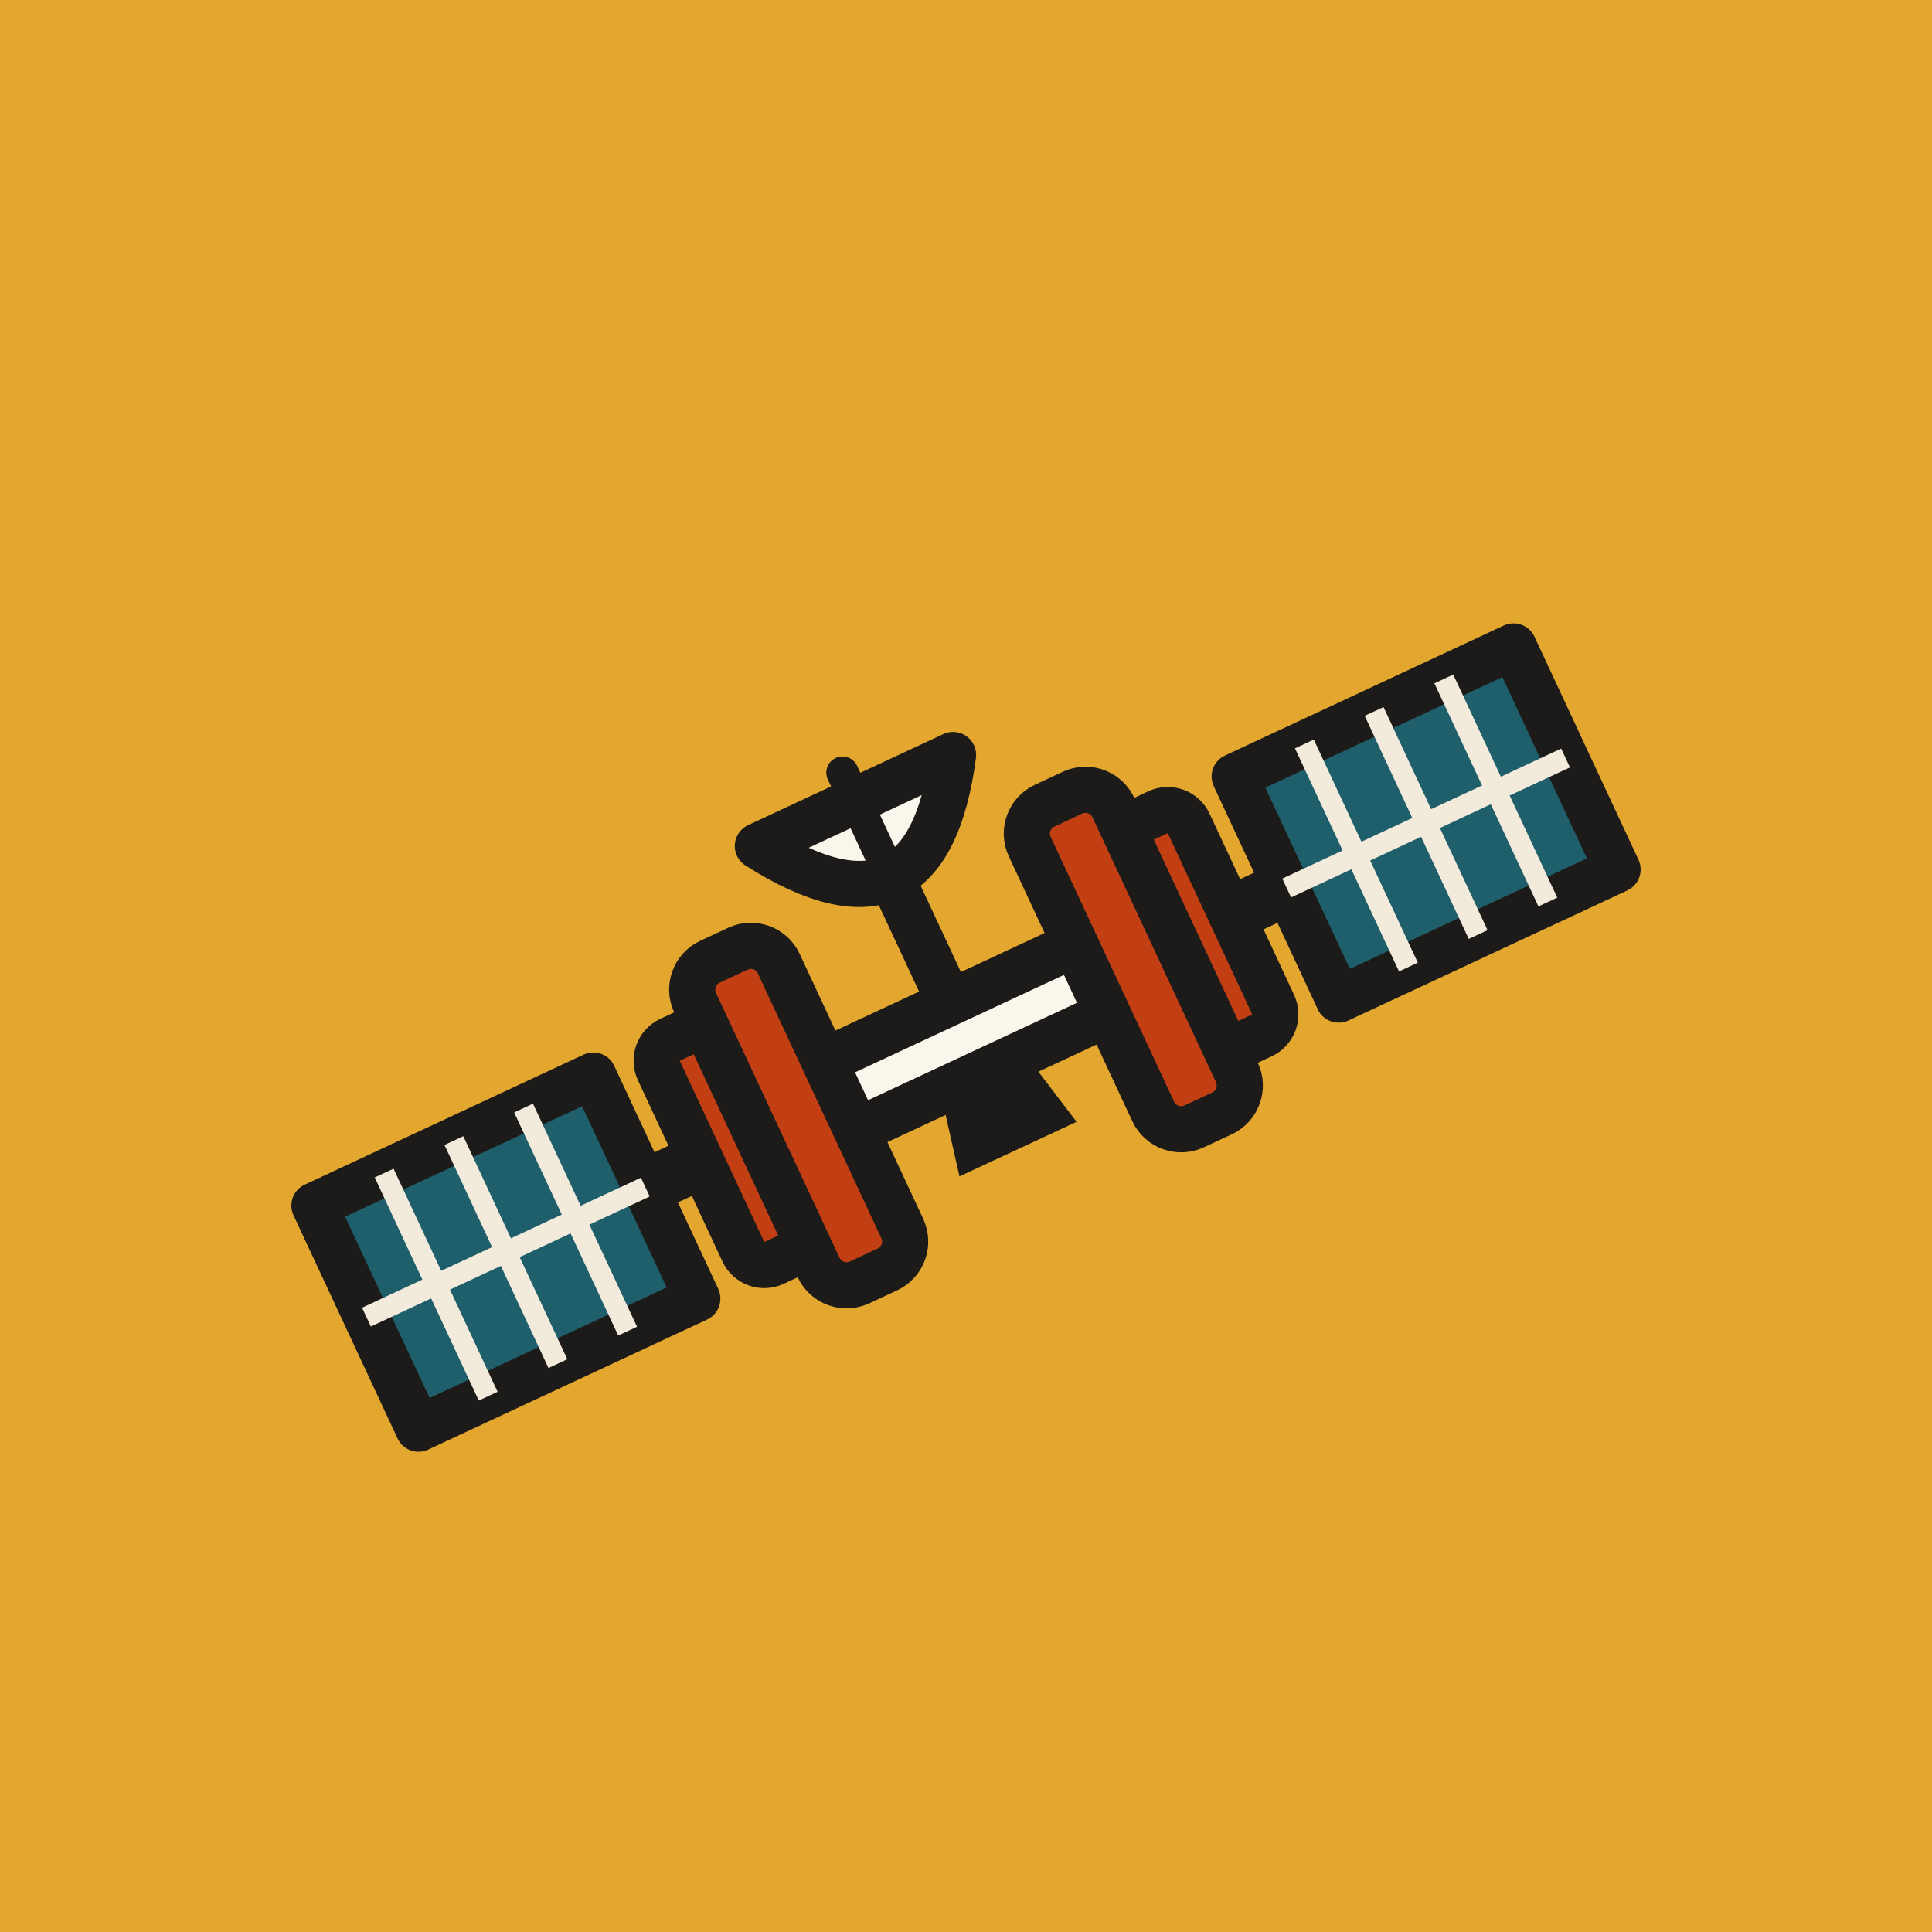
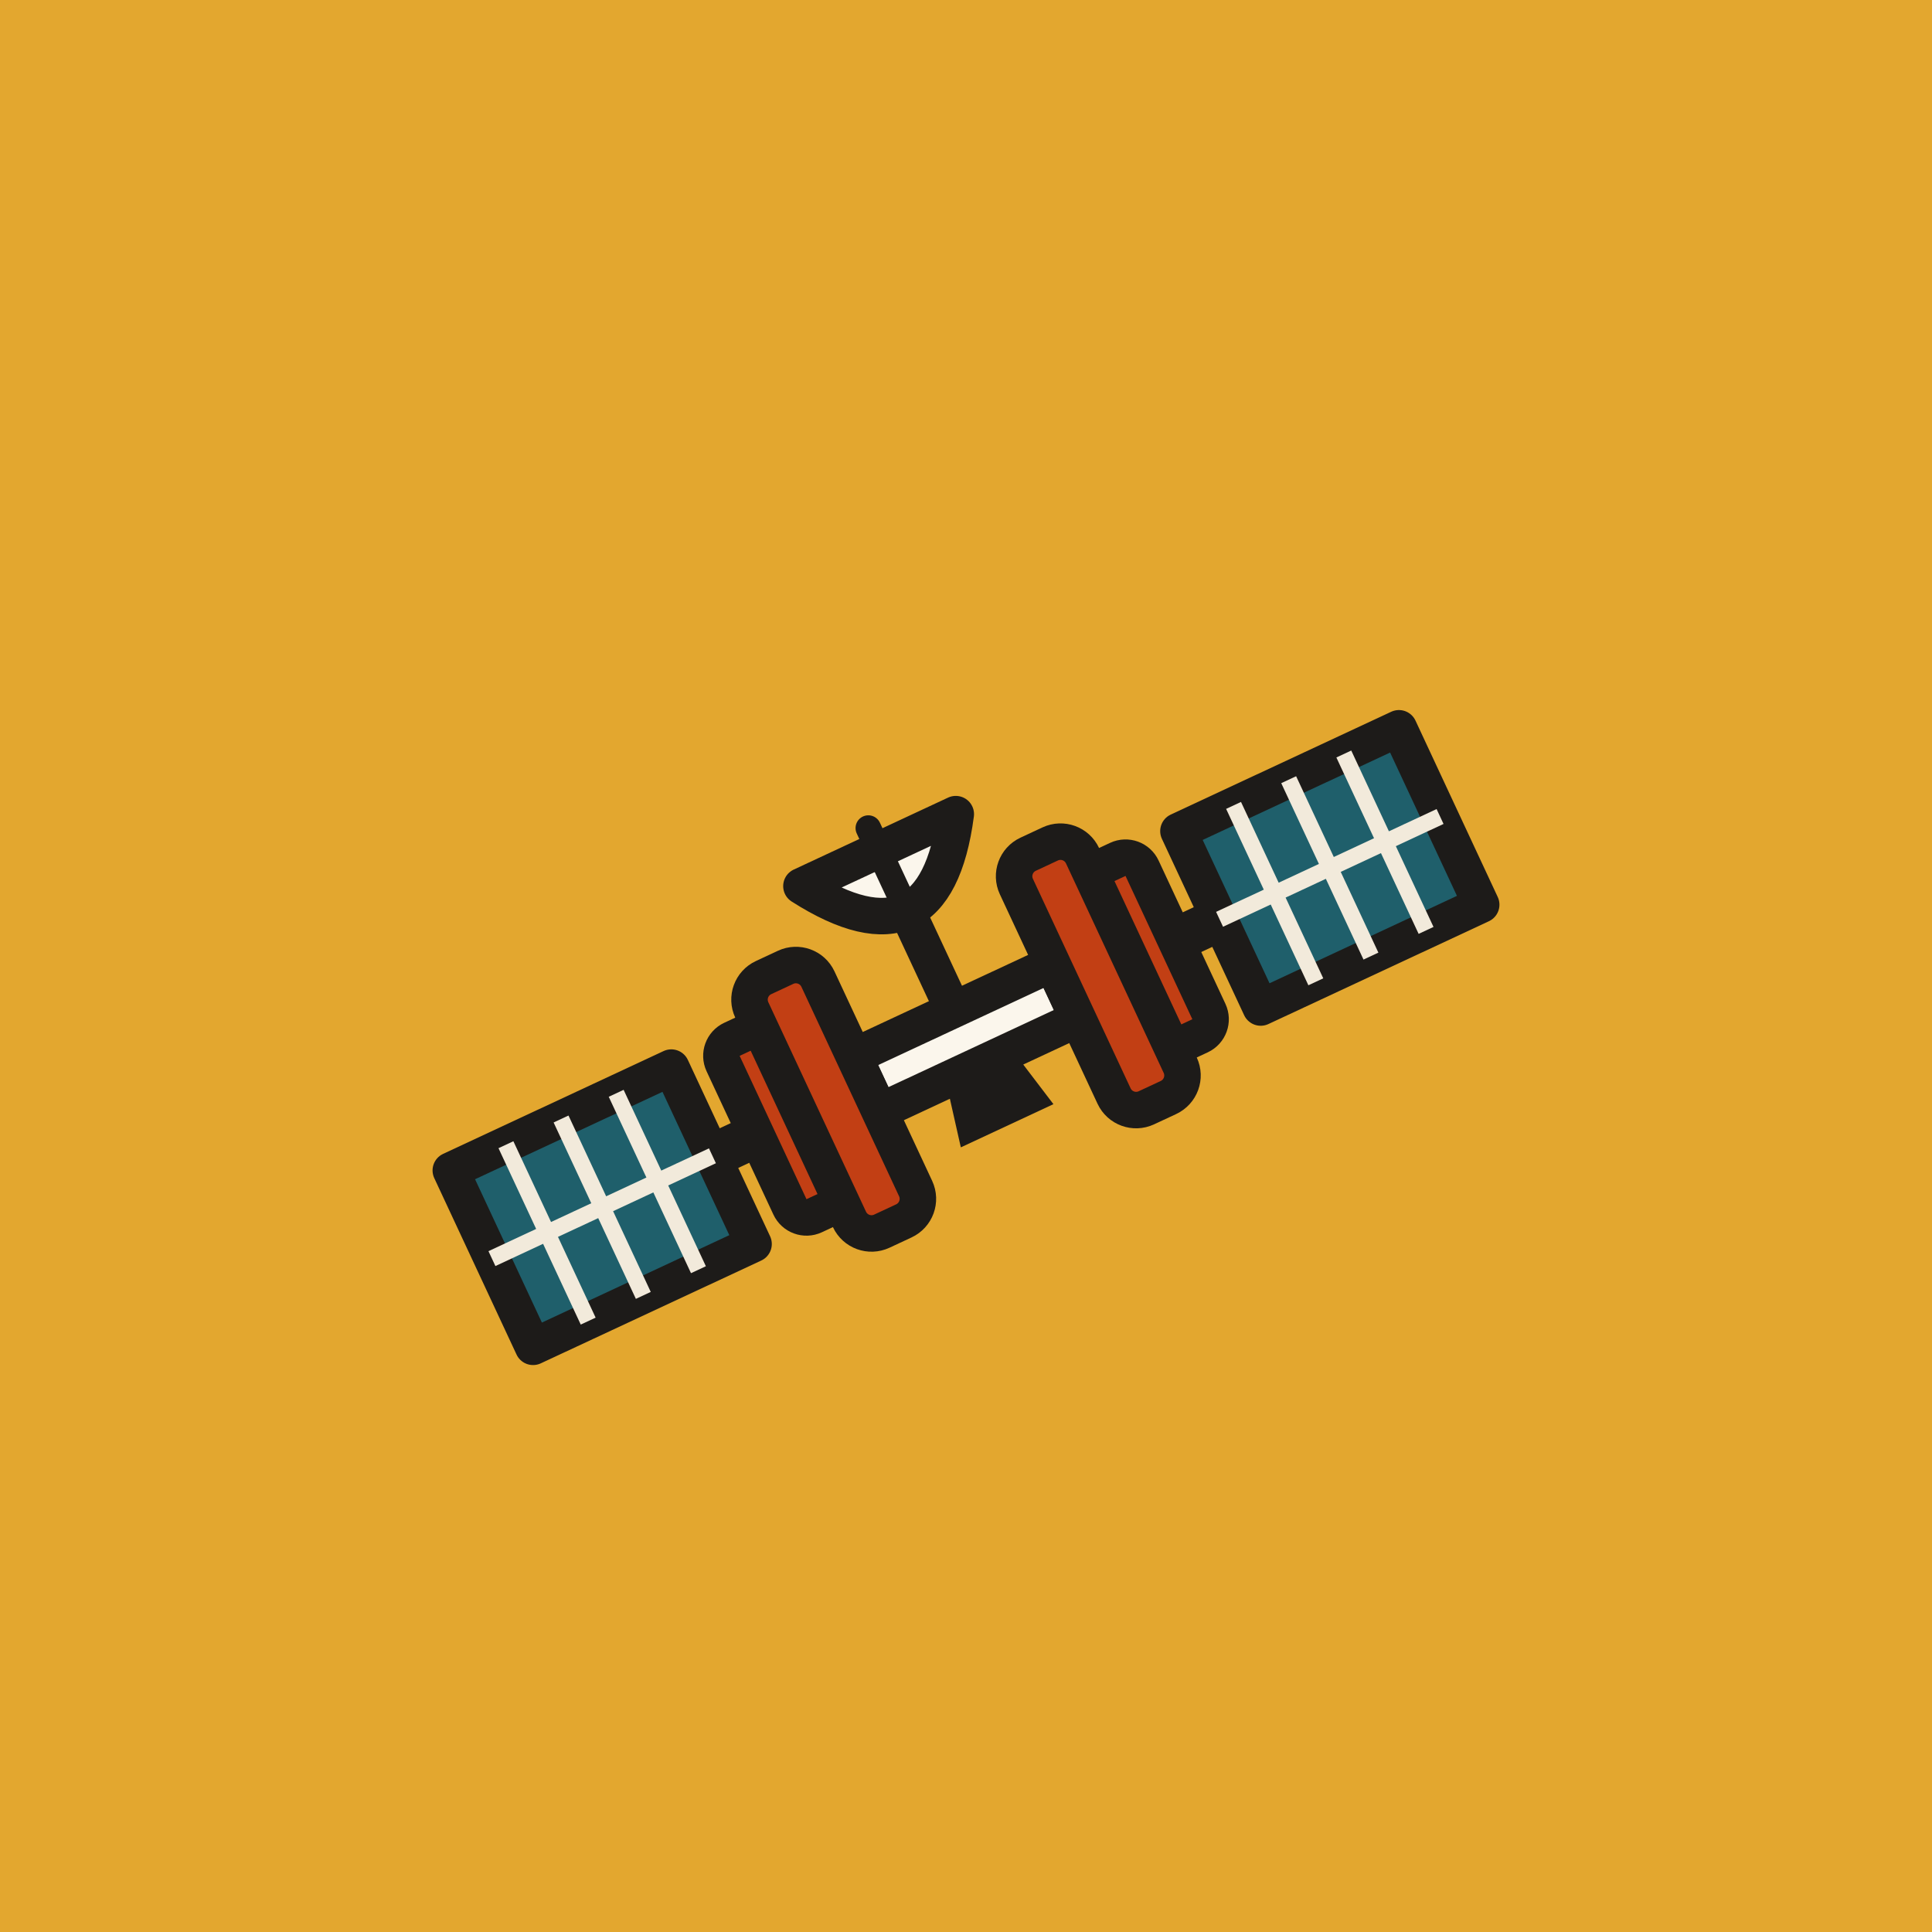
<svg xmlns="http://www.w3.org/2000/svg" width="108" height="108" viewBox="0 0 108 108">
  <rect width="108" height="108" fill="#E3A72F" />
-   <g transform="translate(54 58) rotate(-25) scale(0.86)">
+   <g transform="translate(54 58) rotate(-25) scale(0.68)">
    <path d="M-23 0 H-19 M19 0 H23" stroke="#1D1B19" style="stroke-width: 3.6" />
    <rect x="-43" y="-8" width="20" height="16" fill="#1F5F6B" stroke="#1D1B19" style="stroke-width: 3; stroke-linejoin: round" />
    <path d="M-38 -8 V8 M-33 -8 V8 M-28 -8 V8 M-43 0 H-23" stroke="#F2EADB" style="stroke-width: 1.35" />
    <rect x="23" y="-8" width="20" height="16" fill="#1F5F6B" stroke="#1D1B19" style="stroke-width: 3; stroke-linejoin: round" />
    <path d="M28 -8 V8 M33 -8 V8 M38 -8 V8 M23 0 H43" stroke="#F2EADB" style="stroke-width: 1.35" />
    <path d="M0 -2.5 V-11" stroke="#1D1B19" style="stroke-width: 3" />
    <path d="M-7 -17 Q0 -6 7 -17 Z" fill="#FBF6EC" stroke="#1D1B19" style="stroke-width: 3; stroke-linejoin: round" />
    <path d="M0 -12 V-19" stroke="#1D1B19" style="stroke-width: 2.1; stroke-linecap: round" />
    <path d="M-3 2.5 H3 L4.2 8 H-4.2 Z" fill="#1D1B19" />
    <rect x="-9" y="-2.5" width="18" height="5" fill="#FBF6EC" stroke="#1D1B19" style="stroke-width: 3; stroke-linejoin: round" />
    <rect x="-19" y="-8" width="4.5" height="16" rx="1.5" fill="#C23F14" stroke="#1D1B19" style="stroke-width: 3; stroke-linejoin: round" />
    <rect x="14.5" y="-8" width="4.5" height="16" rx="1.5" fill="#C23F14" stroke="#1D1B19" style="stroke-width: 3; stroke-linejoin: round" />
    <rect x="-15" y="-11.5" width="6" height="23" rx="2" fill="#C23F14" stroke="#1D1B19" style="stroke-width: 3; stroke-linejoin: round" />
    <rect x="9" y="-11.5" width="6" height="23" rx="2" fill="#C23F14" stroke="#1D1B19" style="stroke-width: 3; stroke-linejoin: round" />
  </g>
</svg>
